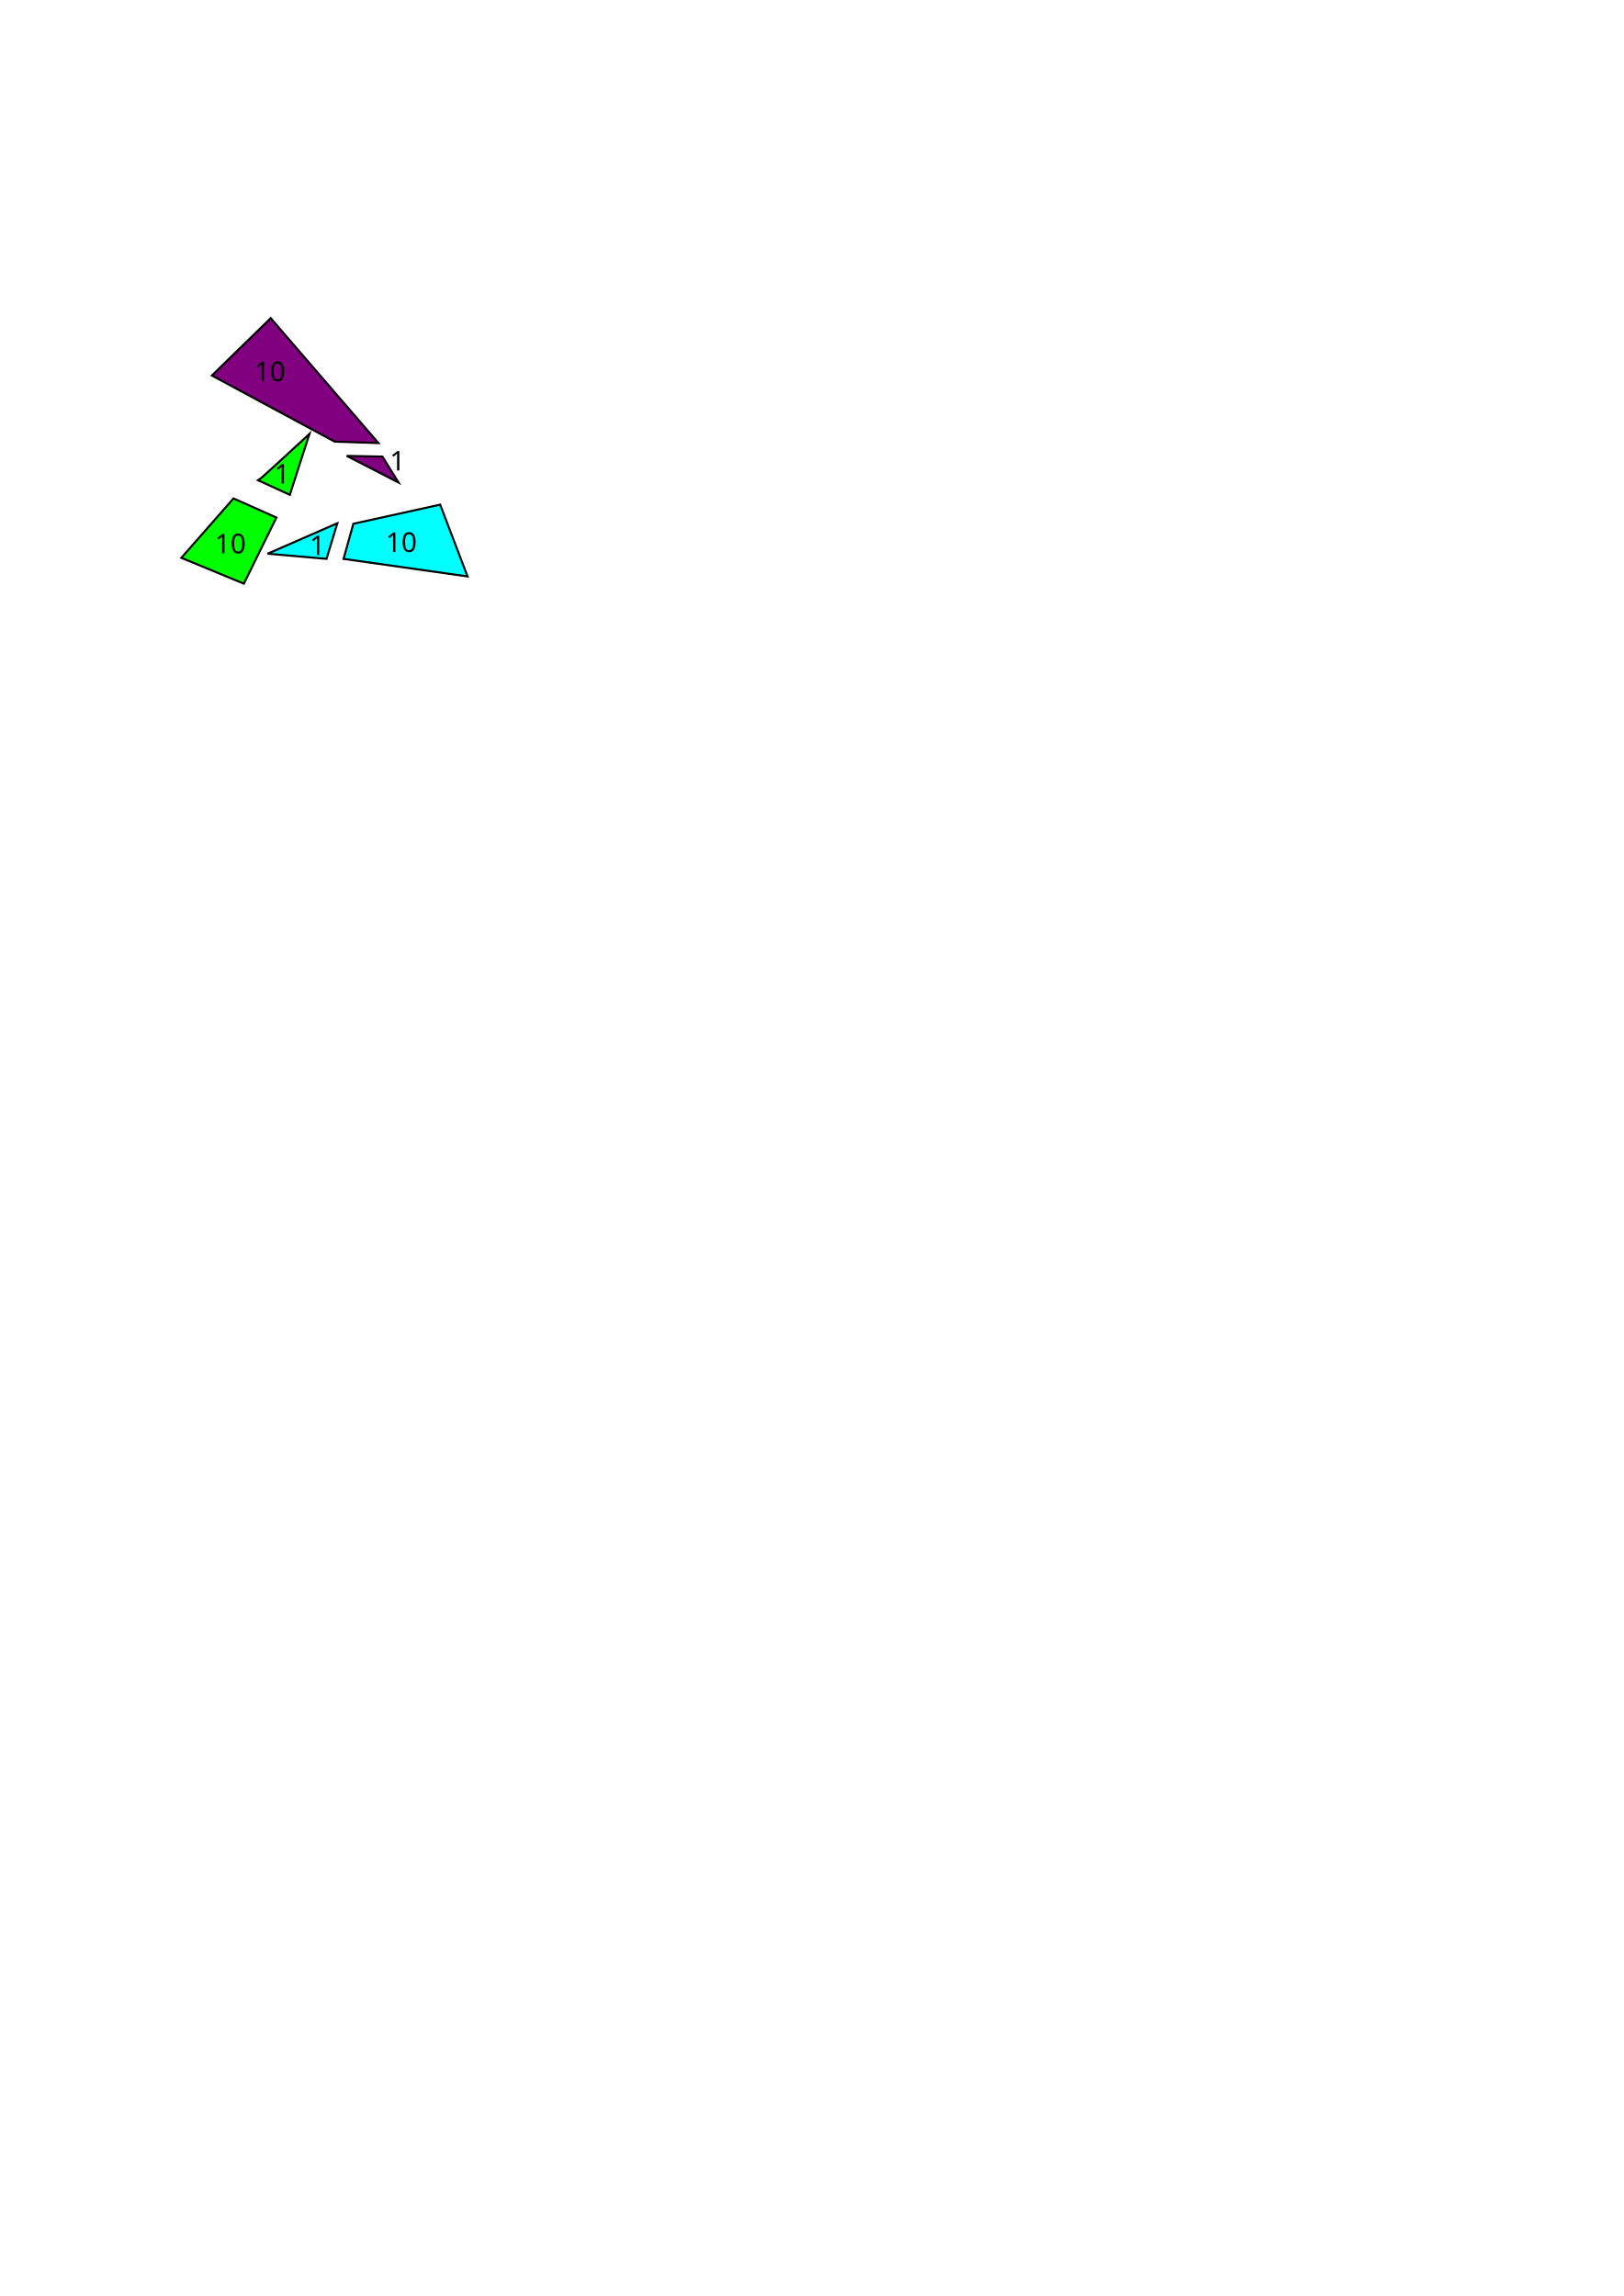
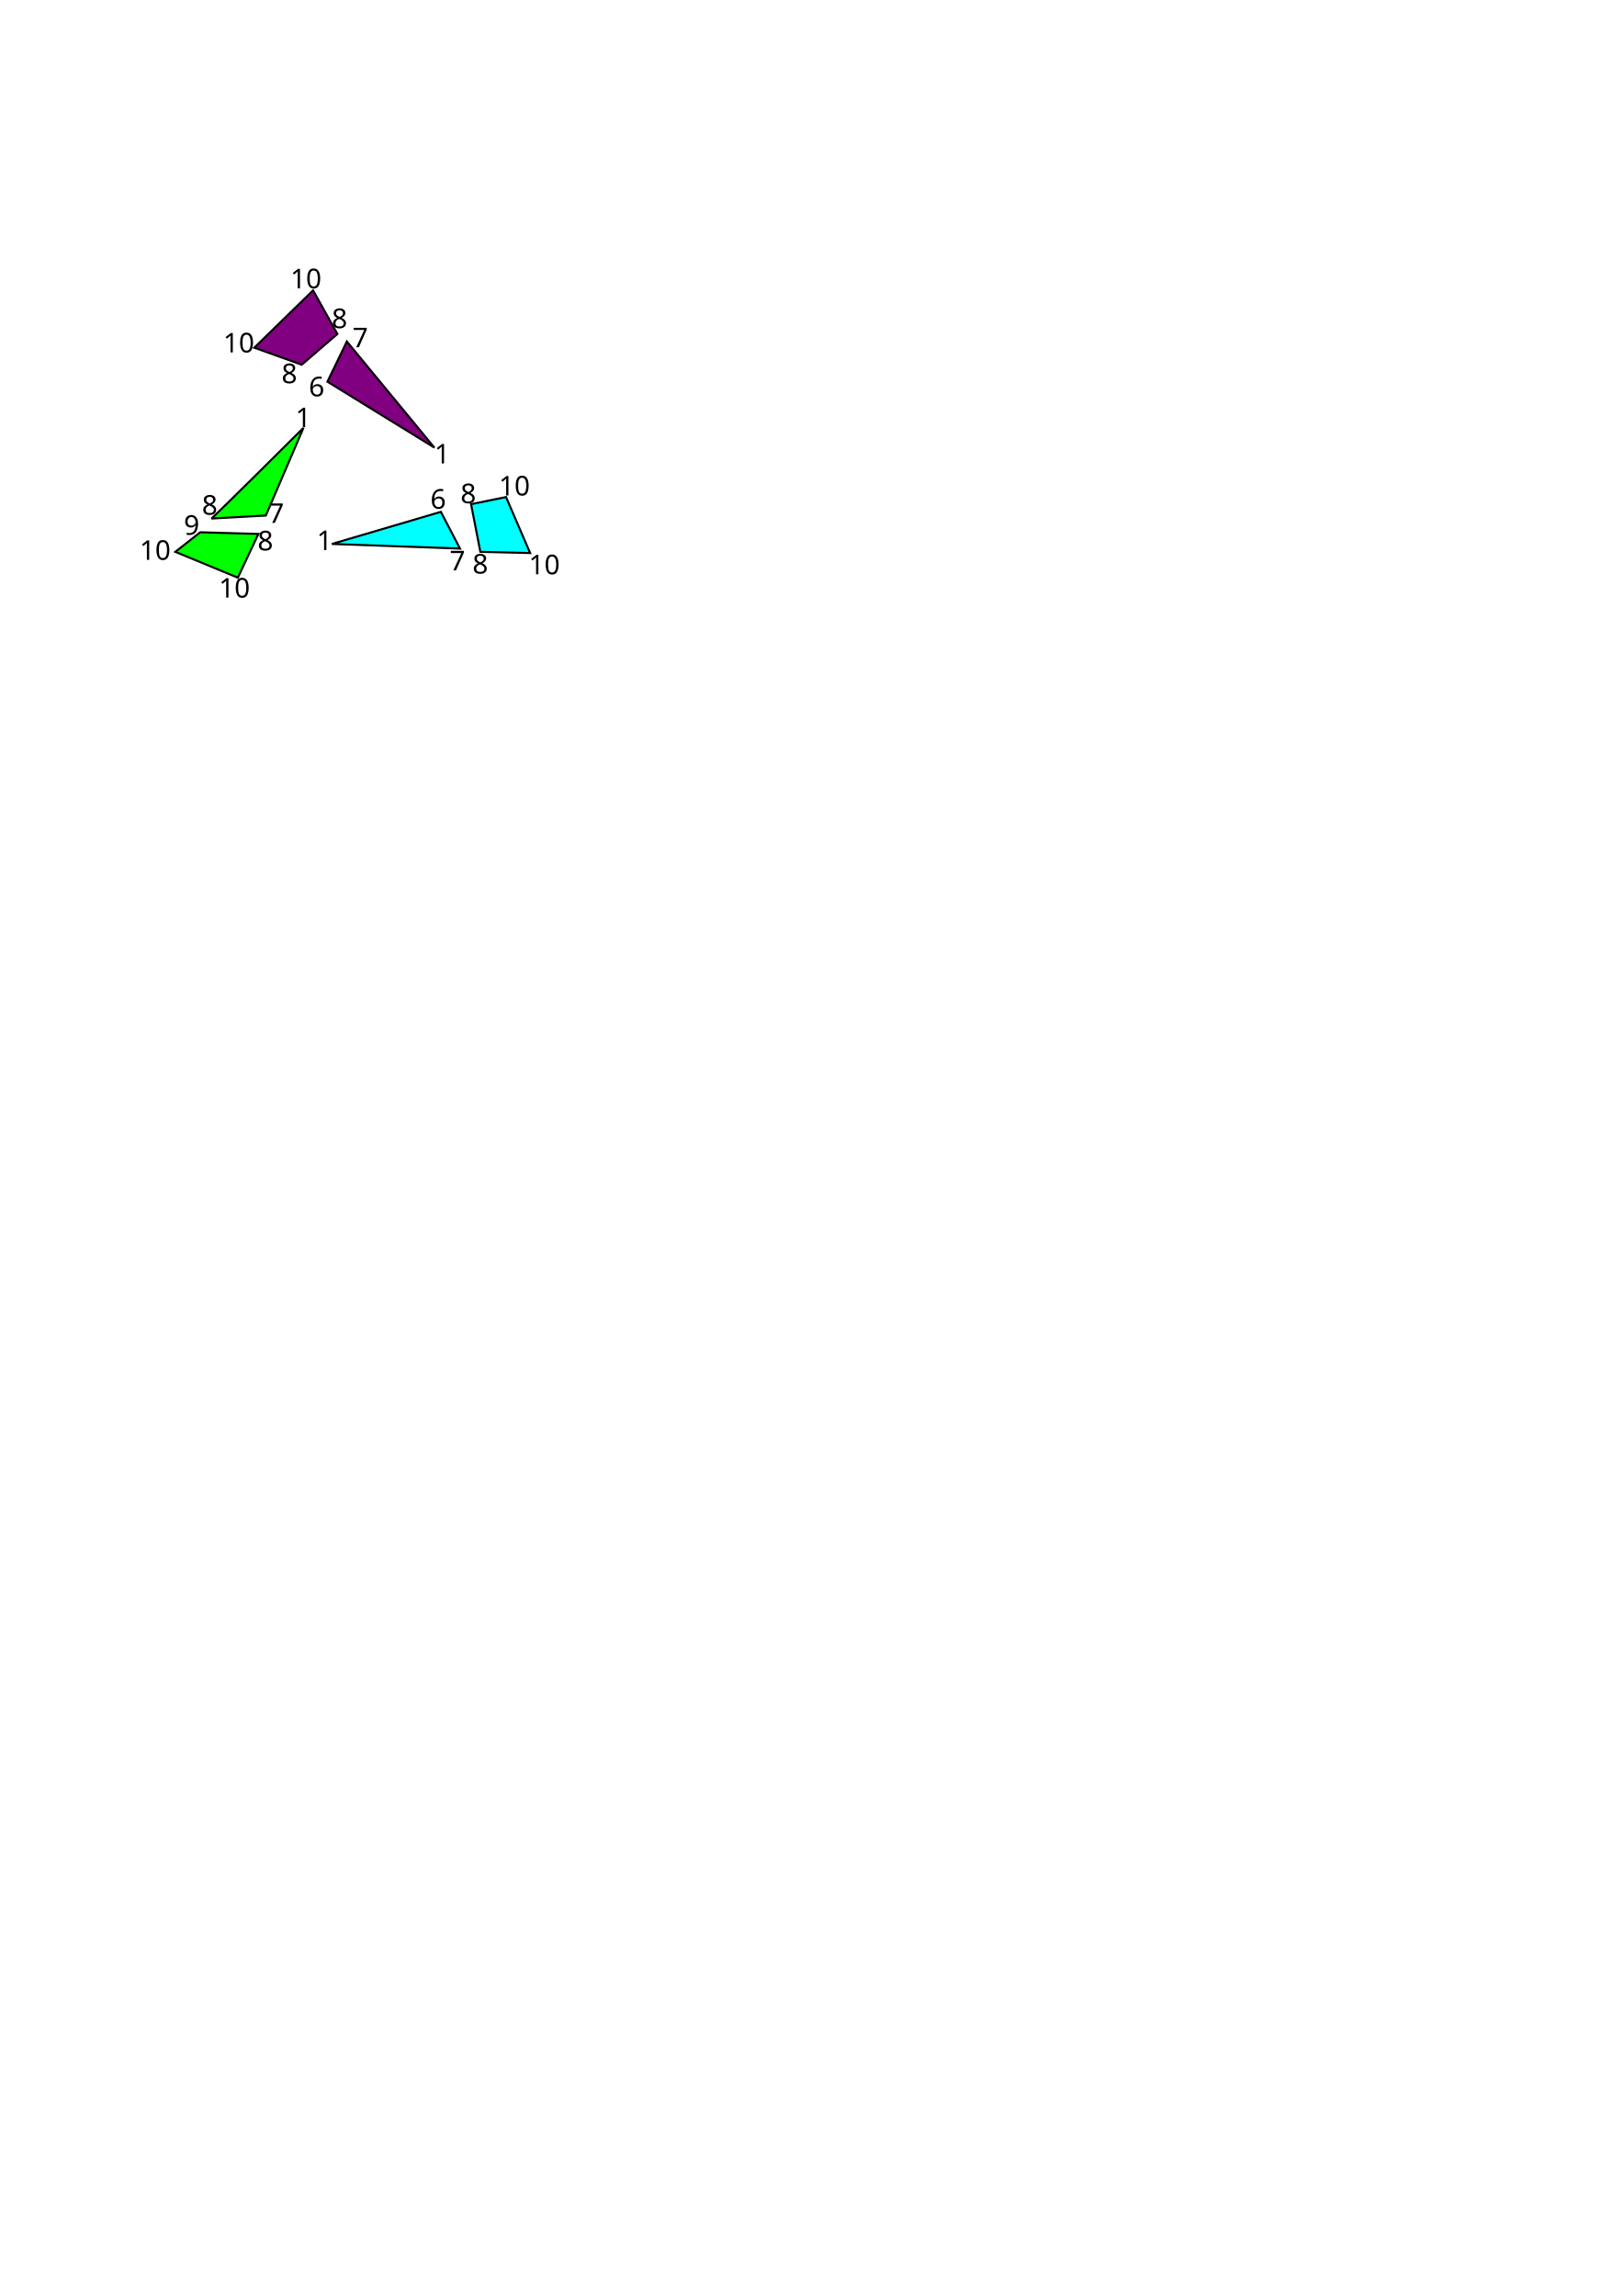
<svg xmlns="http://www.w3.org/2000/svg" width="210mm" height="297mm" viewBox="0 0 210 297" version="1.1" id="svg8">
  <defs id="defs2" />
  <g id="layer1">
-     <path style="fill:#800080;stroke:#000000;stroke-width:0.265px;stroke-linecap:butt;stroke-linejoin:miter;stroke-opacity:1" d="m 27.403,48.575 7.607,-7.418 13.938,16.158 -5.67,-0.189 z" id="path5636" />
-     <path style="fill:#800080;stroke:#000000;stroke-width:0.265px;stroke-linecap:butt;stroke-linejoin:miter;stroke-opacity:1" d="m 44.837,58.969 4.63,0.094 2.079,3.355 z" id="path5638" />
-     <path style="fill:#00ff00;stroke:#000000;stroke-width:0.265px;stroke-linecap:butt;stroke-linejoin:miter;stroke-opacity:1" d="m 23.453,72.16 6.749,-7.684 5.546,2.472 -4.209,8.553 z" id="path5640" />
-     <path style="fill:#00ff00;stroke:#000000;stroke-width:0.265px;stroke-linecap:butt;stroke-linejoin:miter;stroke-opacity:1" d="m 33.409,62.137 c 0.267,-0.134 6.615,-6.014 6.615,-6.014 l -2.539,7.884 z" id="path5642" />
-     <path style="fill:#00ffff;stroke:#000000;stroke-width:0.265px;stroke-linecap:butt;stroke-linejoin:miter;stroke-opacity:1" d="M 43.632,67.683 42.229,72.293 34.611,71.625 Z" id="path5646" />
    <path style="opacity:0;fill:#00ff00;fill-opacity:1;stroke:#ff0000;stroke-width:0.253;stroke-opacity:1" d="m 170.106,215.536 -6.313,-0.225 -29.564,-15.917 -29.564,-15.917 5.321,-5.22 c 2.926,-2.871 7.65,-7.493 10.498,-10.27 2.847,-2.778 6.665,-6.509 8.483,-8.292 l 3.305,-3.241 25.231,29.237 c 13.877,16.08 25.38,29.442 25.561,29.692 0.314,0.433 0.16,0.453 -3.157,0.416 -1.918,-0.021 -6.328,-0.14 -9.8,-0.264 z" id="path5648" transform="scale(0.2645833)" />
    <path style="opacity:0;fill:#00ff00;fill-opacity:1;stroke:#ff0000;stroke-width:0.253;stroke-opacity:1" d="m 170.106,215.536 -6.313,-0.225 -29.564,-15.917 -29.564,-15.917 5.321,-5.22 c 2.926,-2.871 7.65,-7.493 10.498,-10.27 2.847,-2.778 6.665,-6.509 8.483,-8.292 l 3.305,-3.241 25.231,29.237 c 13.877,16.08 25.38,29.442 25.561,29.692 0.314,0.433 0.16,0.453 -3.157,0.416 -1.918,-0.021 -6.328,-0.14 -9.8,-0.264 z" id="path5650" transform="scale(0.2645833)" />
-     <path style="fill:#00ffff;stroke:#000000;stroke-width:0.265px;stroke-linecap:butt;stroke-linejoin:miter;stroke-opacity:1" d="m 45.703,67.75 -1.27,4.544 16.036,2.272 -3.541,-9.288 z" id="path5652" />
    <text xml:space="preserve" style="font-style:normal;font-weight:normal;font-size:3.528px;line-height:1.25;font-family:sans-serif;letter-spacing:0px;word-spacing:0px;fill:#000000;fill-opacity:1;stroke:none;stroke-width:0.265;" x="32.54" y="57.794" id="text5656">
      <tspan id="tspan5654" x="32.54" y="67.449" style="stroke-width:0.265;font-size:3.528px;" />
    </text>
-     <text xml:space="preserve" style="font-style:normal;font-weight:normal;font-size:3.528px;line-height:1.25;font-family:sans-serif;letter-spacing:0px;word-spacing:0px;fill:#000000;fill-opacity:1;stroke:none;stroke-width:0.265" x="50.403" y="60.859" id="text5660">
-       <tspan id="tspan5658" x="50.403" y="60.859" style="stroke-width:0.265">1</tspan>
-     </text>
-     <text xml:space="preserve" style="font-style:normal;font-weight:normal;font-size:3.528px;line-height:1.25;font-family:sans-serif;letter-spacing:0px;word-spacing:0px;fill:#000000;fill-opacity:1;stroke:none;stroke-width:0.265" x="27.781" y="71.575" id="text5664">
-       <tspan id="tspan5662" x="27.781" y="71.575" style="stroke-width:0.265">10</tspan>
-     </text>
-     <text xml:space="preserve" style="font-style:normal;font-weight:normal;font-size:3.528px;line-height:1.25;font-family:sans-serif;letter-spacing:0px;word-spacing:0px;fill:#000000;fill-opacity:1;stroke:none;stroke-width:0.265" x="32.888" y="49.309" id="text5664-1">
-       <tspan id="tspan5662-5" x="32.888" y="49.309" style="stroke-width:0.265">10</tspan>
-     </text>
-     <text xml:space="preserve" style="font-style:normal;font-weight:normal;font-size:3.528px;line-height:1.25;font-family:sans-serif;letter-spacing:0px;word-spacing:0px;fill:#000000;fill-opacity:1;stroke:none;stroke-width:0.265" x="49.888" y="71.401" id="text5664-9">
-       <tspan id="tspan5662-3" x="49.888" y="71.401" style="stroke-width:0.265">10</tspan>
-     </text>
-     <text xml:space="preserve" style="font-style:normal;font-weight:normal;font-size:3.528px;line-height:1.25;font-family:sans-serif;letter-spacing:0px;word-spacing:0px;fill:#000000;fill-opacity:1;stroke:none;stroke-width:0.265" x="35.472" y="62.543" id="text5660-1">
-       <tspan id="tspan5658-5" x="35.472" y="62.543" style="stroke-width:0.265">1</tspan>
-     </text>
-     <text xml:space="preserve" style="font-style:normal;font-weight:normal;font-size:3.528px;line-height:1.25;font-family:sans-serif;letter-spacing:0px;word-spacing:0px;fill:#000000;fill-opacity:1;stroke:none;stroke-width:0.265" x="40.036" y="71.803" id="text5660-2">
-       <tspan id="tspan5658-9" x="40.036" y="71.803" style="stroke-width:0.265">1</tspan>
-     </text>
+     <g id="g4329" transform="translate(-0.7761111,-0.7761111)">
+       <path id="path5640" d="m 23.453,72.16 3.221,-2.533 7.521,0.214 -2.657,5.66 z" style="fill:#00ff00;stroke:#000000;stroke-width:0.265px;stroke-linecap:butt;stroke-linejoin:miter;stroke-opacity:1" />
+       <path id="path5642" d="M 28.117,67.852 C 28.384,67.718 40.024,56.123 40.024,56.123 L 35.156,67.465 Z" style="fill:#00ff00;stroke:#000000;stroke-width:0.265px;stroke-linecap:butt;stroke-linejoin:miter;stroke-opacity:1" />
+       <text id="text5664" y="73.198" x="18.821" style="font-style:normal;font-weight:normal;font-size:3.528px;line-height:1.25;font-family:sans-serif;letter-spacing:0px;word-spacing:0px;fill:#000000;fill-opacity:1;stroke:none;stroke-width:0.265" xml:space="preserve">
+         <tspan style="stroke-width:0.265" y="73.198" x="18.821" id="tspan5662">10</tspan>
+       </text>
+       <text id="text5660-1" y="56.03" x="38.992" style="font-style:normal;font-weight:normal;font-size:3.528px;line-height:1.25;font-family:sans-serif;letter-spacing:0px;word-spacing:0px;fill:#000000;fill-opacity:1;stroke:none;stroke-width:0.265" xml:space="preserve">
+         <tspan style="stroke-width:0.265" y="56.03" x="38.992" id="tspan5658-5">1</tspan>
+       </text>
+       <text id="text5664-1-2" y="78.08" x="29.075" style="font-style:normal;font-weight:normal;font-size:3.528px;line-height:1.25;font-family:sans-serif;letter-spacing:0px;word-spacing:0px;fill:#000000;fill-opacity:1;stroke:none;stroke-width:0.265" xml:space="preserve">
+         <tspan style="stroke-width:0.265" y="78.08" x="29.075" id="tspan5662-5-56">10</tspan>
+       </text>
+       <text id="text4229" y="69.952" x="24.553" style="font-style:normal;font-weight:normal;font-size:11.289px;line-height:125%;font-family:sans-serif;letter-spacing:0px;word-spacing:0px;fill:#000000;fill-opacity:1;stroke:none;stroke-width:1px;stroke-linecap:butt;stroke-linejoin:miter;stroke-opacity:1" xml:space="preserve">
+         <tspan style="font-size:3.528px" y="69.952" x="24.553" id="tspan4231">9</tspan>
+       </text>
+       <text id="text4229-6" y="71.976" x="34.091" style="font-style:normal;font-weight:normal;font-size:11.289px;line-height:125%;font-family:sans-serif;letter-spacing:0px;word-spacing:0px;fill:#000000;fill-opacity:1;stroke:none;stroke-width:1px;stroke-linecap:butt;stroke-linejoin:miter;stroke-opacity:1" xml:space="preserve">
+         <tspan style="font-size:3.528px" y="71.976" x="34.091" id="tspan4231-2">8</tspan>
+       </text>
+       <text id="text4229-6-8" y="67.356" x="26.889" style="font-style:normal;font-weight:normal;font-size:11.289px;line-height:125%;font-family:sans-serif;letter-spacing:0px;word-spacing:0px;fill:#000000;fill-opacity:1;stroke:none;stroke-width:1px;stroke-linecap:butt;stroke-linejoin:miter;stroke-opacity:1" xml:space="preserve">
+         <tspan style="font-size:3.528px" y="67.356" x="26.889" id="tspan4231-2-9">8</tspan>
+       </text>
+       <text id="text4229-6-3" y="68.414" x="35.497" style="font-style:normal;font-weight:normal;font-size:11.289px;line-height:125%;font-family:sans-serif;letter-spacing:0px;word-spacing:0px;fill:#000000;fill-opacity:1;stroke:none;stroke-width:1px;stroke-linecap:butt;stroke-linejoin:miter;stroke-opacity:1" xml:space="preserve">
+         <tspan style="font-size:3.528px" y="68.414" x="35.497" id="tspan4231-2-4">7</tspan>
+       </text>
+     </g>
+     <g id="g4466" transform="translate(3.81,3.245556)">
+       <path id="path5636" d="m 29.075,41.731 7.607,-7.418 3.143,5.646 -4.611,3.974 z" style="fill:#800080;stroke:#000000;stroke-width:0.265px;stroke-linecap:butt;stroke-linejoin:miter;stroke-opacity:1" />
+       <path id="path5638" d="m 38.536,46.128 2.514,-5.197 11.322,13.726 z" style="fill:#800080;stroke:#000000;stroke-width:0.265px;stroke-linecap:butt;stroke-linejoin:miter;stroke-opacity:1" />
+       <text id="text5660" y="56.707" x="52.368" style="font-style:normal;font-weight:normal;font-size:3.528px;line-height:1.25;font-family:sans-serif;letter-spacing:0px;word-spacing:0px;fill:#000000;fill-opacity:1;stroke:none;stroke-width:0.265" xml:space="preserve">
+         <tspan style="stroke-width:0.265" y="56.707" x="52.368" id="tspan5658">1</tspan>
+       </text>
+       <text id="text5664-1" y="34.046" x="33.74" style="font-style:normal;font-weight:normal;font-size:3.528px;line-height:1.25;font-family:sans-serif;letter-spacing:0px;word-spacing:0px;fill:#000000;fill-opacity:1;stroke:none;stroke-width:0.265" xml:space="preserve">
+         <tspan style="stroke-width:0.265" y="34.046" x="33.74" id="tspan5662-5">10</tspan>
+       </text>
+       <text id="text5664-1-9" y="42.346" x="25.052" style="font-style:normal;font-weight:normal;font-size:3.528px;line-height:1.25;font-family:sans-serif;letter-spacing:0px;word-spacing:0px;fill:#000000;fill-opacity:1;stroke:none;stroke-width:0.265" xml:space="preserve">
+         <tspan style="stroke-width:0.265" y="42.346" x="25.052" id="tspan5662-5-5">10</tspan>
+       </text>
+       <text id="text4229-6-8-3" y="46.33" x="32.604" style="font-style:normal;font-weight:normal;font-size:11.289px;line-height:125%;font-family:sans-serif;letter-spacing:0px;word-spacing:0px;fill:#000000;fill-opacity:1;stroke:none;stroke-width:1px;stroke-linecap:butt;stroke-linejoin:miter;stroke-opacity:1" xml:space="preserve">
+         <tspan style="font-size:3.528px" y="46.33" x="32.604" id="tspan4231-2-9-2">8</tspan>
+       </text>
+       <text id="text4229-6-8-1" y="39.204" x="39.095" style="font-style:normal;font-weight:normal;font-size:11.289px;line-height:125%;font-family:sans-serif;letter-spacing:0px;word-spacing:0px;fill:#000000;fill-opacity:1;stroke:none;stroke-width:1px;stroke-linecap:butt;stroke-linejoin:miter;stroke-opacity:1" xml:space="preserve">
+         <tspan style="font-size:3.528px" y="39.204" x="39.095" id="tspan4231-2-9-24">8</tspan>
+       </text>
+       <text id="text4229-6-8-6" y="41.674" x="41.776" style="font-style:normal;font-weight:normal;font-size:11.289px;line-height:125%;font-family:sans-serif;letter-spacing:0px;word-spacing:0px;fill:#000000;fill-opacity:1;stroke:none;stroke-width:1px;stroke-linecap:butt;stroke-linejoin:miter;stroke-opacity:1" xml:space="preserve">
+         <tspan style="font-size:3.528px" y="41.674" x="41.776" id="tspan4231-2-9-4">7</tspan>
+       </text>
+       <text id="text4229-6-8-63" y="48.024" x="36.132" style="font-style:normal;font-weight:normal;font-size:11.289px;line-height:125%;font-family:sans-serif;letter-spacing:0px;word-spacing:0px;fill:#000000;fill-opacity:1;stroke:none;stroke-width:1px;stroke-linecap:butt;stroke-linejoin:miter;stroke-opacity:1" xml:space="preserve">
+         <tspan style="font-size:3.528px" y="48.024" x="36.132" id="tspan4231-2-9-5">6</tspan>
+       </text>
+     </g>
+     <g id="g4441">
+       <g id="g4486" transform="translate(1.693333,-1.905)">
+         <text id="text4229-6-8-3-8" y="76.105" x="59.415" style="font-style:normal;font-weight:normal;font-size:11.289px;line-height:125%;font-family:sans-serif;letter-spacing:0px;word-spacing:0px;fill:#000000;fill-opacity:1;stroke:none;stroke-width:1px;stroke-linecap:butt;stroke-linejoin:miter;stroke-opacity:1" xml:space="preserve">
+           <tspan style="font-size:3.528px" y="76.105" x="59.415" id="tspan4231-2-9-2-7">8</tspan>
+         </text>
+         <g id="g4209">
+           <path id="path5646" d="m 55.325,68.114 2.477,4.752 -16.578,-0.598 z" style="fill:#00ffff;stroke:#000000;stroke-width:0.265px;stroke-linecap:butt;stroke-linejoin:miter;stroke-opacity:1" />
+           <path id="path5652" d="m 59.231,67.122 1.2,6.166 6.441,0.155 -3.118,-7.242 z" style="fill:#00ffff;stroke:#000000;stroke-width:0.265px;stroke-linecap:butt;stroke-linejoin:miter;stroke-opacity:1" />
+           <text id="text5664-9" y="76.199" x="66.687" style="font-style:normal;font-weight:normal;font-size:3.528px;line-height:1.25;font-family:sans-serif;letter-spacing:0px;word-spacing:0px;fill:#000000;fill-opacity:1;stroke:none;stroke-width:0.265" xml:space="preserve">
+             <tspan style="stroke-width:0.265" y="76.199" x="66.687" id="tspan5662-3">10</tspan>
+           </text>
+           <text id="text5660-2" y="73.053" x="39.268" style="font-style:normal;font-weight:normal;font-size:3.528px;line-height:1.25;font-family:sans-serif;letter-spacing:0px;word-spacing:0px;fill:#000000;fill-opacity:1;stroke:none;stroke-width:0.265" xml:space="preserve">
+             <tspan style="stroke-width:0.265" y="73.053" x="39.268" id="tspan5658-9">1</tspan>
+           </text>
+           <text id="text5664-1-7" y="66.001" x="62.818" style="font-style:normal;font-weight:normal;font-size:3.528px;line-height:1.25;font-family:sans-serif;letter-spacing:0px;word-spacing:0px;fill:#000000;fill-opacity:1;stroke:none;stroke-width:0.265" xml:space="preserve">
+             <tspan style="stroke-width:0.265" y="66.001" x="62.818" id="tspan5662-5-2">10</tspan>
+           </text>
+         </g>
+         <text xml:space="preserve" style="font-style:normal;font-weight:normal;font-size:11.289px;line-height:125%;font-family:sans-serif;letter-spacing:0px;word-spacing:0px;fill:#000000;fill-opacity:1;stroke:none;stroke-width:1px;stroke-linecap:butt;stroke-linejoin:miter;stroke-opacity:1" x="57.863" y="67.003" id="text4229-6-8-3-2">
+           <tspan id="tspan4231-2-9-2-2" x="57.863" y="67.003" style="font-size:3.528px">8</tspan>
+         </text>
+         <text xml:space="preserve" style="font-style:normal;font-weight:normal;font-size:11.289px;line-height:125%;font-family:sans-serif;letter-spacing:0px;word-spacing:0px;fill:#000000;fill-opacity:1;stroke:none;stroke-width:1px;stroke-linecap:butt;stroke-linejoin:miter;stroke-opacity:1" x="53.97" y="67.709" id="text4229-6-8-63-5">
+           <tspan id="tspan4231-2-9-5-4" x="53.97" y="67.709" style="font-size:3.528px">6</tspan>
+         </text>
+         <text xml:space="preserve" style="font-style:normal;font-weight:normal;font-size:11.289px;line-height:125%;font-family:sans-serif;letter-spacing:0px;word-spacing:0px;fill:#000000;fill-opacity:1;stroke:none;stroke-width:1px;stroke-linecap:butt;stroke-linejoin:miter;stroke-opacity:1" x="56.457" y="75.683" id="text4229-6-8-6-6">
+           <tspan id="tspan4231-2-9-4-0" x="56.457" y="75.683" style="font-size:3.528px">7</tspan>
+         </text>
+       </g>
+     </g>
  </g>
</svg>
